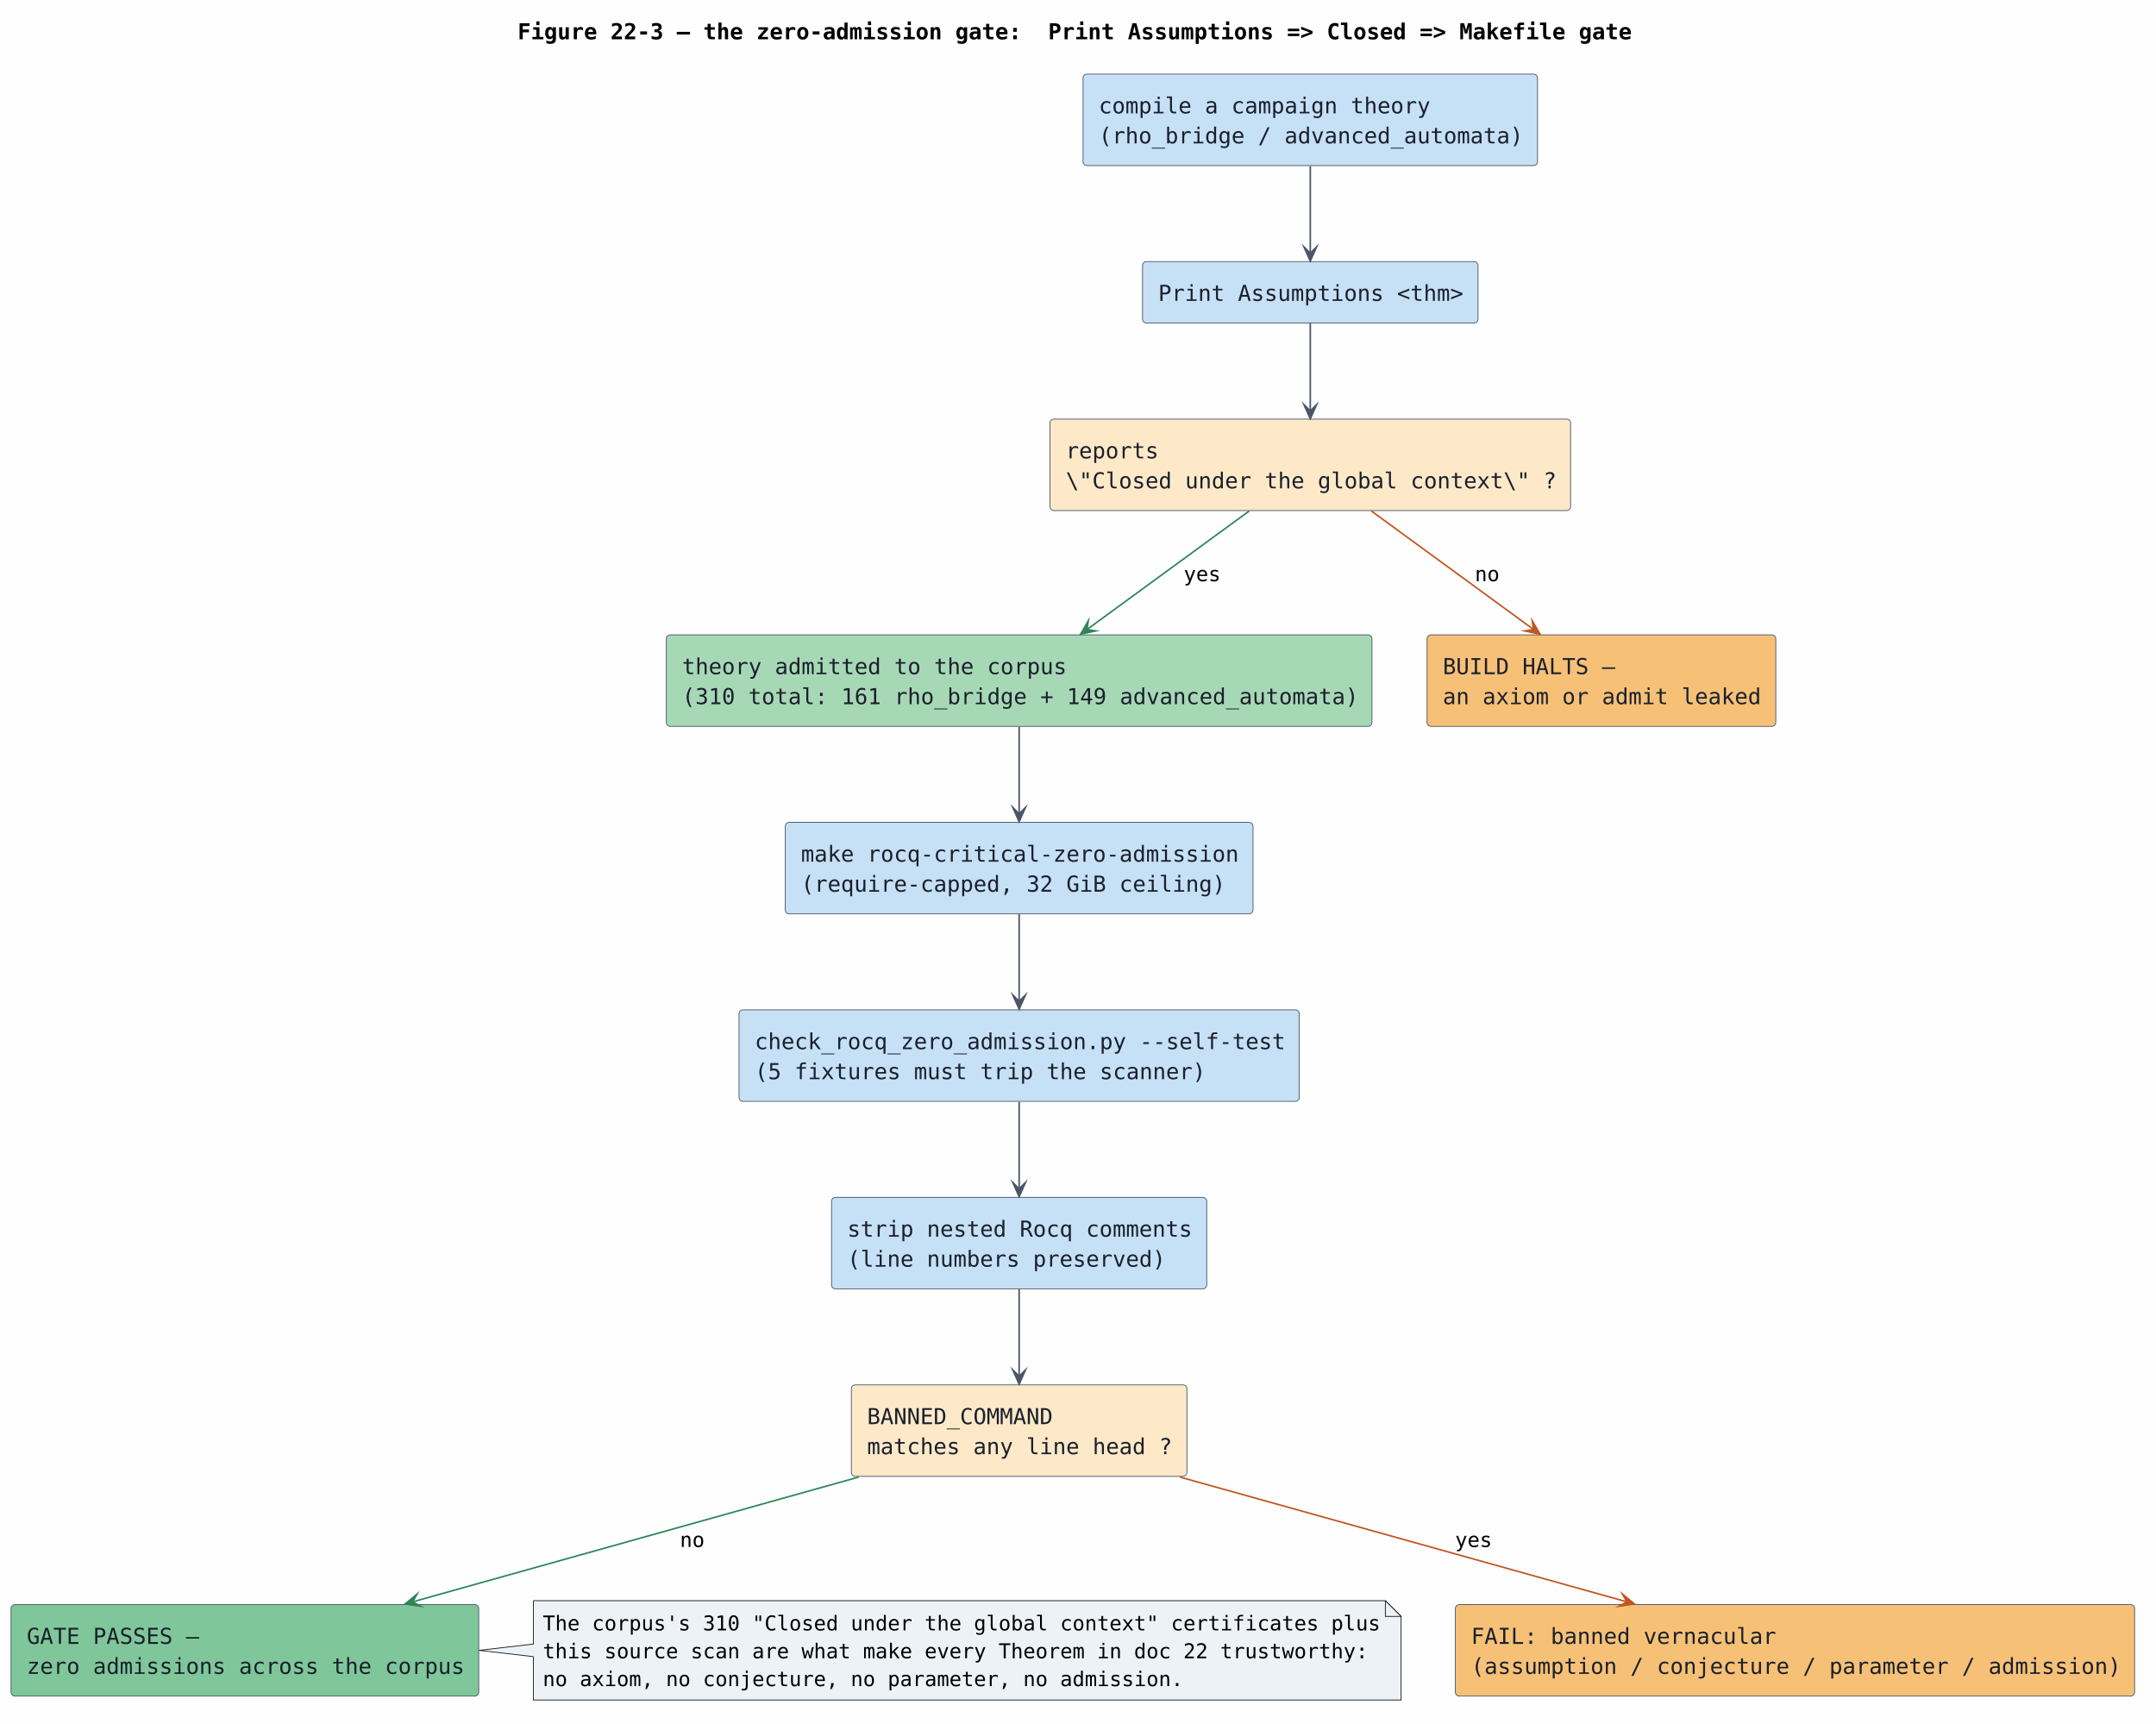
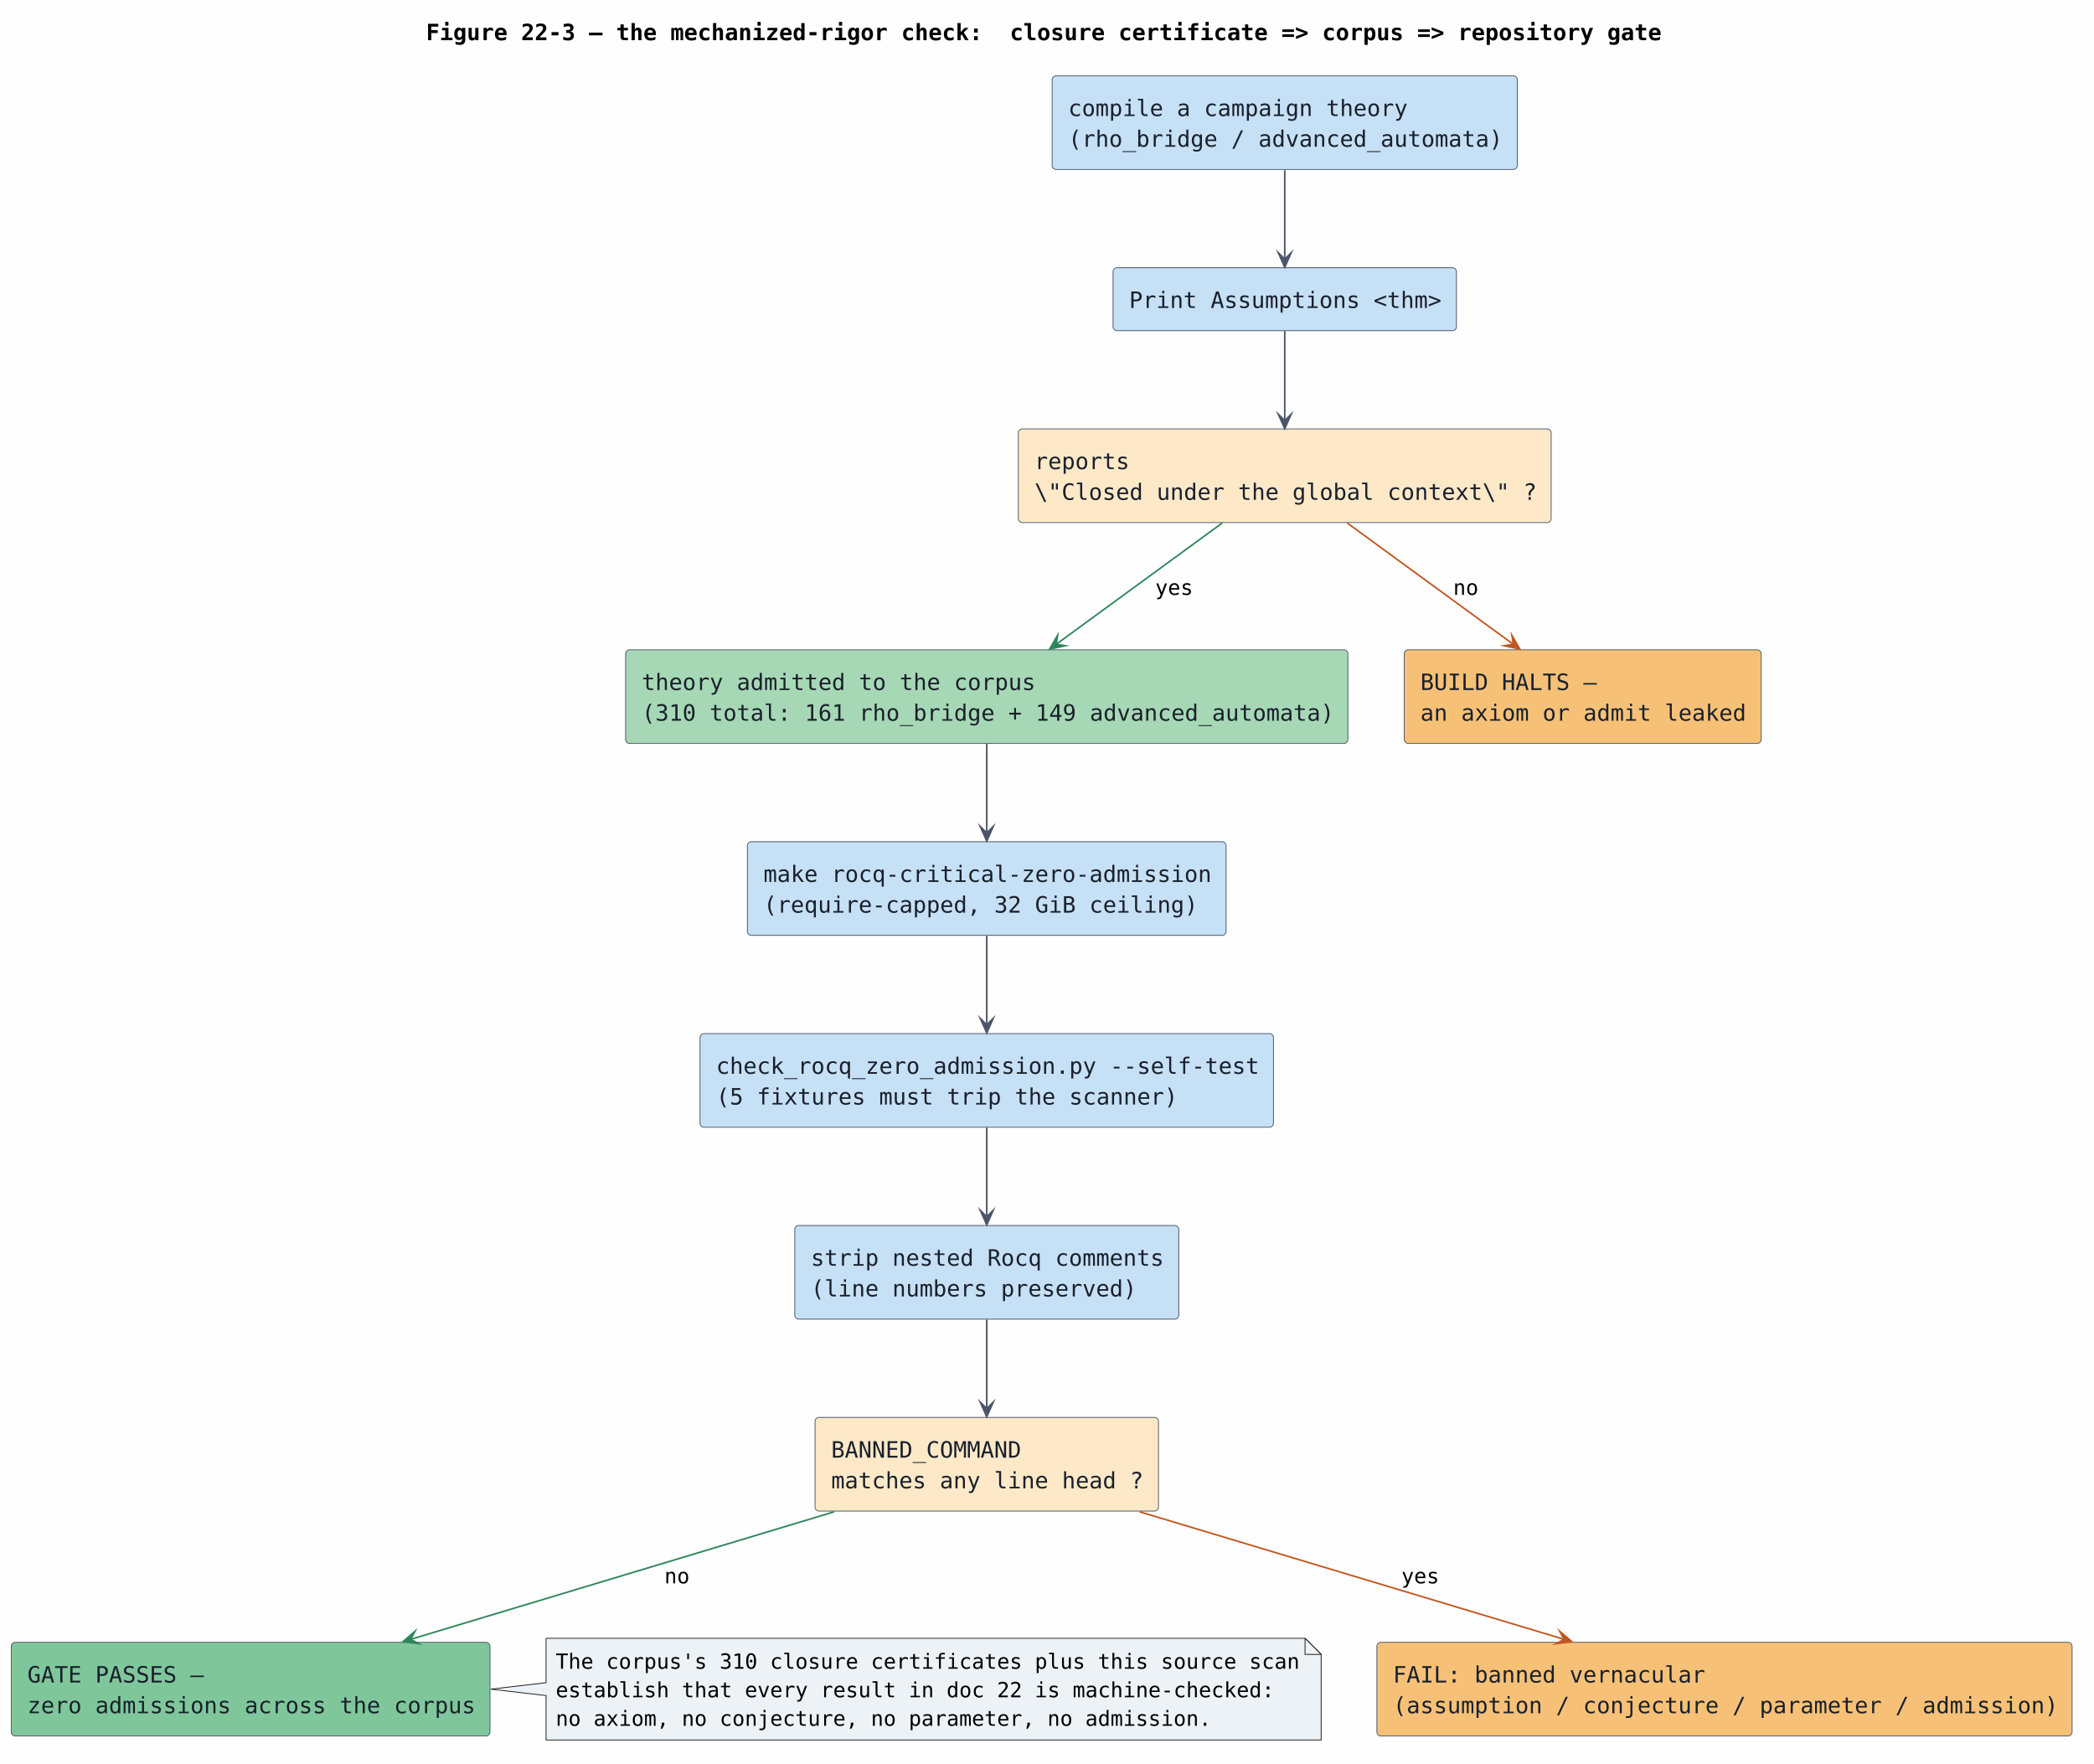
- <svg xmlns="http://www.w3.org/2000/svg" contentStyleType="text/css" data-diagram-type="DESCRIPTION" height="1095px" preserveAspectRatio="none" style="width:1370px;height:1095px;background:#FEFEFE;" version="1.1" viewBox="0 0 1370 1095" width="1370px" zoomAndPan="magnify">
+ <svg xmlns="http://www.w3.org/2000/svg" contentStyleType="text/css" data-diagram-type="DESCRIPTION" height="1095px" preserveAspectRatio="none" style="width:1300px;height:1095px;background:#FEFEFE;" version="1.1" viewBox="0 0 1300 1095" width="1300px" zoomAndPan="magnify">
  <defs />
  <g>
-     <rect fill="#FEFEFE" height="1095" style="stroke:none;stroke-width:1;" width="1370" x="0" y="0" />
+     <rect fill="#FEFEFE" height="1095" style="stroke:none;stroke-width:1;" width="1300" x="0" y="0" />
    <g class="title" data-source-line="15">
-       <text fill="#000000" font-family="monospace" font-size="14" font-weight="700" lengthAdjust="spacing" textLength="705.597" x="328.901" y="24.966">Figure 22-3 — the zero-admission gate:  Print Assumptions =&gt; Closed =&gt; Makefile gate</text>
+       <text fill="#000000" font-family="monospace" font-size="14" font-weight="700" lengthAdjust="spacing" textLength="764.397" x="264.501" y="24.966">Figure 22-3 — the mechanized-rigor check:  closure certificate =&gt; corpus =&gt; repository gate</text>
    </g>
    <g class="entity" data-qualified-name="COMPILE" data-source-line="17" id="ent0001">
-       <rect fill="#C6E0F5" height="58.136" rx="2.5" ry="2.5" style="stroke:#4A5568;stroke-width:0.5;" width="288.799" x="688.2" y="47.068" />
-       <text fill="#1A202C" font-family="monospace" font-size="14" lengthAdjust="spacing" textLength="209.999" x="698.2" y="72.034">compile a campaign theory</text>
-       <text fill="#1A202C" font-family="monospace" font-size="14" lengthAdjust="spacing" textLength="268.799" x="698.2" y="91.102">(rho_bridge / advanced_automata)</text>
+       <rect fill="#C6E0F5" height="58.136" rx="2.5" ry="2.5" style="stroke:#4A5568;stroke-width:0.5;" width="288.799" x="653.2" y="47.068" />
+       <text fill="#1A202C" font-family="monospace" font-size="14" lengthAdjust="spacing" textLength="209.999" x="663.2" y="72.034">compile a campaign theory</text>
+       <text fill="#1A202C" font-family="monospace" font-size="14" lengthAdjust="spacing" textLength="268.799" x="663.2" y="91.102">(rho_bridge / advanced_automata)</text>
    </g>
    <g class="entity" data-qualified-name="PRINT" data-source-line="18" id="ent0002">
-       <rect fill="#C6E0F5" height="39.068" rx="2.5" ry="2.5" style="stroke:#4A5568;stroke-width:0.5;" width="213.199" x="726" y="166.208" />
-       <text fill="#1A202C" font-family="monospace" font-size="14" lengthAdjust="spacing" textLength="193.199" x="736" y="191.174">Print Assumptions &lt;thm&gt;</text>
+       <rect fill="#C6E0F5" height="39.068" rx="2.5" ry="2.5" style="stroke:#4A5568;stroke-width:0.5;" width="213.199" x="691" y="166.208" />
+       <text fill="#1A202C" font-family="monospace" font-size="14" lengthAdjust="spacing" textLength="193.199" x="701" y="191.174">Print Assumptions &lt;thm&gt;</text>
    </g>
    <g class="entity" data-qualified-name="CLOSED" data-source-line="19" id="ent0003">
-       <rect fill="#FDE9C8" height="58.136" rx="2.5" ry="2.5" style="stroke:#4A5568;stroke-width:0.5;" width="330.799" x="667.2" y="266.278" />
-       <text fill="#1A202C" font-family="monospace" font-size="14" lengthAdjust="spacing" textLength="58.8" x="677.2" y="291.244">reports</text>
-       <text fill="#1A202C" font-family="monospace" font-size="14" lengthAdjust="spacing" textLength="310.799" x="677.2" y="310.312">\"Closed under the global context\" ?</text>
+       <rect fill="#FDE9C8" height="58.136" rx="2.5" ry="2.5" style="stroke:#4A5568;stroke-width:0.5;" width="330.799" x="632.2" y="266.278" />
+       <text fill="#1A202C" font-family="monospace" font-size="14" lengthAdjust="spacing" textLength="58.8" x="642.2" y="291.244">reports</text>
+       <text fill="#1A202C" font-family="monospace" font-size="14" lengthAdjust="spacing" textLength="310.799" x="642.2" y="310.312">\"Closed under the global context\" ?</text>
    </g>
    <g class="entity" data-qualified-name="CORPUS" data-source-line="20" id="ent0004">
-       <rect fill="#A7D8B6" height="58.136" rx="2.5" ry="2.5" style="stroke:#4A5568;stroke-width:0.5;" width="448.398" x="423.4" y="403.408" />
-       <text fill="#1A202C" font-family="monospace" font-size="14" lengthAdjust="spacing" textLength="243.599" x="433.4" y="428.374">theory admitted to the corpus</text>
-       <text fill="#1A202C" font-family="monospace" font-size="14" lengthAdjust="spacing" textLength="428.398" x="433.4" y="447.442">(310 total: 161 rho_bridge + 149 advanced_automata)</text>
+       <rect fill="#A7D8B6" height="58.136" rx="2.5" ry="2.5" style="stroke:#4A5568;stroke-width:0.5;" width="448.398" x="388.4" y="403.408" />
+       <text fill="#1A202C" font-family="monospace" font-size="14" lengthAdjust="spacing" textLength="243.599" x="398.4" y="428.374">theory admitted to the corpus</text>
+       <text fill="#1A202C" font-family="monospace" font-size="14" lengthAdjust="spacing" textLength="428.398" x="398.4" y="447.442">(310 total: 161 rho_bridge + 149 advanced_automata)</text>
    </g>
    <g class="entity" data-qualified-name="HALT1" data-source-line="21" id="ent0005">
-       <rect fill="#F6C177" height="58.136" rx="2.5" ry="2.5" style="stroke:#4A5568;stroke-width:0.5;" width="221.599" x="906.8" y="403.408" />
-       <text fill="#1A202C" font-family="monospace" font-size="14" lengthAdjust="spacing" textLength="109.2" x="916.8" y="428.374">BUILD HALTS —</text>
-       <text fill="#1A202C" font-family="monospace" font-size="14" lengthAdjust="spacing" textLength="201.599" x="916.8" y="447.442">an axiom or admit leaked</text>
+       <rect fill="#F6C177" height="58.136" rx="2.5" ry="2.5" style="stroke:#4A5568;stroke-width:0.5;" width="221.599" x="871.8" y="403.408" />
+       <text fill="#1A202C" font-family="monospace" font-size="14" lengthAdjust="spacing" textLength="109.2" x="881.8" y="428.374">BUILD HALTS —</text>
+       <text fill="#1A202C" font-family="monospace" font-size="14" lengthAdjust="spacing" textLength="201.599" x="881.8" y="447.442">an axiom or admit leaked</text>
    </g>
    <g class="entity" data-qualified-name="MAKE" data-source-line="23" id="ent0006">
-       <rect fill="#C6E0F5" height="58.136" rx="2.5" ry="2.5" style="stroke:#4A5568;stroke-width:0.5;" width="297.199" x="499" y="522.548" />
-       <text fill="#1A202C" font-family="monospace" font-size="14" lengthAdjust="spacing" textLength="277.199" x="509" y="547.514">make rocq-critical-zero-admission</text>
-       <text fill="#1A202C" font-family="monospace" font-size="14" lengthAdjust="spacing" textLength="268.799" x="509" y="566.582">(require-capped, 32 GiB ceiling)</text>
+       <rect fill="#C6E0F5" height="58.136" rx="2.5" ry="2.5" style="stroke:#4A5568;stroke-width:0.5;" width="297.199" x="464" y="522.548" />
+       <text fill="#1A202C" font-family="monospace" font-size="14" lengthAdjust="spacing" textLength="277.199" x="474" y="547.514">make rocq-critical-zero-admission</text>
+       <text fill="#1A202C" font-family="monospace" font-size="14" lengthAdjust="spacing" textLength="268.799" x="474" y="566.582">(require-capped, 32 GiB ceiling)</text>
    </g>
    <g class="entity" data-qualified-name="SELFTEST" data-source-line="24" id="ent0007">
-       <rect fill="#C6E0F5" height="58.136" rx="2.5" ry="2.5" style="stroke:#4A5568;stroke-width:0.5;" width="355.998" x="469.6" y="641.678" />
-       <text fill="#1A202C" font-family="monospace" font-size="14" lengthAdjust="spacing" textLength="335.998" x="479.6" y="666.644">check_rocq_zero_admission.py --self-test</text>
-       <text fill="#1A202C" font-family="monospace" font-size="14" lengthAdjust="spacing" textLength="285.599" x="479.6" y="685.712">(5 fixtures must trip the scanner)</text>
+       <rect fill="#C6E0F5" height="58.136" rx="2.5" ry="2.5" style="stroke:#4A5568;stroke-width:0.5;" width="355.998" x="434.6" y="641.678" />
+       <text fill="#1A202C" font-family="monospace" font-size="14" lengthAdjust="spacing" textLength="335.998" x="444.6" y="666.644">check_rocq_zero_admission.py --self-test</text>
+       <text fill="#1A202C" font-family="monospace" font-size="14" lengthAdjust="spacing" textLength="285.599" x="444.6" y="685.712">(5 fixtures must trip the scanner)</text>
    </g>
    <g class="entity" data-qualified-name="STRIP" data-source-line="25" id="ent0008">
-       <rect fill="#C6E0F5" height="58.136" rx="2.5" ry="2.5" style="stroke:#4A5568;stroke-width:0.5;" width="238.399" x="528.4" y="760.818" />
-       <text fill="#1A202C" font-family="monospace" font-size="14" lengthAdjust="spacing" textLength="218.399" x="538.4" y="785.784">strip nested Rocq comments</text>
-       <text fill="#1A202C" font-family="monospace" font-size="14" lengthAdjust="spacing" textLength="201.599" x="538.4" y="804.852">(line numbers preserved)</text>
+       <rect fill="#C6E0F5" height="58.136" rx="2.5" ry="2.5" style="stroke:#4A5568;stroke-width:0.5;" width="238.399" x="493.4" y="760.818" />
+       <text fill="#1A202C" font-family="monospace" font-size="14" lengthAdjust="spacing" textLength="218.399" x="503.4" y="785.784">strip nested Rocq comments</text>
+       <text fill="#1A202C" font-family="monospace" font-size="14" lengthAdjust="spacing" textLength="201.599" x="503.4" y="804.852">(line numbers preserved)</text>
    </g>
    <g class="entity" data-qualified-name="BANNED" data-source-line="26" id="ent0009">
-       <rect fill="#FDE9C8" height="58.136" rx="2.5" ry="2.5" style="stroke:#4A5568;stroke-width:0.5;" width="213.199" x="541" y="879.958" />
-       <text fill="#1A202C" font-family="monospace" font-size="14" lengthAdjust="spacing" textLength="117.6" x="551" y="904.924">BANNED_COMMAND</text>
-       <text fill="#1A202C" font-family="monospace" font-size="14" lengthAdjust="spacing" textLength="193.199" x="551" y="923.992">matches any line head ?</text>
+       <rect fill="#FDE9C8" height="58.136" rx="2.5" ry="2.5" style="stroke:#4A5568;stroke-width:0.5;" width="213.199" x="506" y="879.958" />
+       <text fill="#1A202C" font-family="monospace" font-size="14" lengthAdjust="spacing" textLength="117.6" x="516" y="904.924">BANNED_COMMAND</text>
+       <text fill="#1A202C" font-family="monospace" font-size="14" lengthAdjust="spacing" textLength="193.199" x="516" y="923.992">matches any line head ?</text>
    </g>
    <g class="entity" data-qualified-name="FAIL" data-source-line="27" id="ent0010">
-       <rect fill="#F6C177" height="58.136" rx="2.5" ry="2.5" style="stroke:#4A5568;stroke-width:0.5;" width="431.598" x="924.8" y="1019.578" />
-       <text fill="#1A202C" font-family="monospace" font-size="14" lengthAdjust="spacing" textLength="193.199" x="934.8" y="1044.544">FAIL: banned vernacular</text>
-       <text fill="#1A202C" font-family="monospace" font-size="14" lengthAdjust="spacing" textLength="411.598" x="934.8" y="1063.612">(assumption / conjecture / parameter / admission)</text>
+       <rect fill="#F6C177" height="58.136" rx="2.5" ry="2.5" style="stroke:#4A5568;stroke-width:0.5;" width="431.598" x="854.8" y="1019.578" />
+       <text fill="#1A202C" font-family="monospace" font-size="14" lengthAdjust="spacing" textLength="193.199" x="864.8" y="1044.544">FAIL: banned vernacular</text>
+       <text fill="#1A202C" font-family="monospace" font-size="14" lengthAdjust="spacing" textLength="411.598" x="864.8" y="1063.612">(assumption / conjecture / parameter / admission)</text>
    </g>
    <g class="entity" data-qualified-name="PASS" data-source-line="28" id="ent0011">
      <rect fill="#7FC79B" height="58.136" rx="2.5" ry="2.5" style="stroke:#4A5568;stroke-width:0.5;" width="297.199" x="7" y="1019.578" />
      <text fill="#1A202C" font-family="monospace" font-size="14" lengthAdjust="spacing" textLength="109.2" x="17" y="1044.544">GATE PASSES —</text>
      <text fill="#1A202C" font-family="monospace" font-size="14" lengthAdjust="spacing" textLength="277.199" x="17" y="1063.612">zero admissions across the corpus</text>
    </g>
    <g class="entity" data-qualified-name="GMN22" data-source-line="42" id="ent0023">
-       <path d="M338.9,1017.088 L338.9,1044.648 L304.42,1048.648 L338.9,1052.648 L338.9,1080.206 A0,0 0 0 0 338.9,1080.206 L890.3,1080.206 A0,0 0 0 0 890.3,1080.206 L890.3,1027.088 L880.3,1017.088 L338.9,1017.088 A0,0 0 0 0 338.9,1017.088" fill="#EDF2F7" style="stroke:#181818;stroke-width:0.5;" />
-       <path d="M880.3,1017.088 L880.3,1027.088 L890.3,1027.088 L880.3,1017.088" fill="#EDF2F7" style="stroke:#181818;stroke-width:0.5;" />
-       <text fill="#000000" font-family="monospace" font-size="13" lengthAdjust="spacing" textLength="530.4" x="344.9" y="1035.985">The corpus's 310 "Closed under the global context" certificates plus</text>
-       <text fill="#000000" font-family="monospace" font-size="13" lengthAdjust="spacing" textLength="522.6" x="344.9" y="1053.691">this source scan are what make every Theorem in doc 22 trustworthy:</text>
-       <text fill="#000000" font-family="monospace" font-size="13" lengthAdjust="spacing" textLength="405.6" x="344.9" y="1071.397">no axiom, no conjecture, no parameter, no admission.</text>
+       <path d="M339,1017.088 L339,1044.648 L304.66,1048.648 L339,1052.648 L339,1080.206 A0,0 0 0 0 339,1080.206 L820.2,1080.206 A0,0 0 0 0 820.2,1080.206 L820.2,1027.088 L810.2,1017.088 L339,1017.088 A0,0 0 0 0 339,1017.088" fill="#EDF2F7" style="stroke:#181818;stroke-width:0.5;" />
+       <path d="M810.2,1017.088 L810.2,1027.088 L820.2,1027.088 L810.2,1017.088" fill="#EDF2F7" style="stroke:#181818;stroke-width:0.5;" />
+       <text fill="#000000" font-family="monospace" font-size="13" lengthAdjust="spacing" textLength="460.2" x="345" y="1035.985">The corpus's 310 closure certificates plus this source scan</text>
+       <text fill="#000000" font-family="monospace" font-size="13" lengthAdjust="spacing" textLength="444.6" x="345" y="1053.691">establish that every result in doc 22 is machine-checked:</text>
+       <text fill="#000000" font-family="monospace" font-size="13" lengthAdjust="spacing" textLength="405.6" x="345" y="1071.397">no axiom, no conjecture, no parameter, no admission.</text>
    </g>
    <g class="link" data-entity-1="ent0001" data-entity-2="ent0002" data-link-type="dependency" data-source-line="30" id="lnk12">
-       <path d="M832.6,105.688 C832.6,124.748 832.6,144.258 832.6,160.898" fill="none" id="COMPILE-to-PRINT" style="stroke:#4A5568;stroke-width:1;" />
-       <polygon fill="#4A5568" points="832.6,165.898,836.6,156.898,832.6,160.898,828.6,156.898,832.6,165.898" style="stroke:#4A5568;stroke-width:1;stroke-linejoin:miter;stroke-miterlimit:10;" />
+       <path d="M797.6,105.688 C797.6,124.748 797.6,144.258 797.6,160.898" fill="none" id="COMPILE-to-PRINT" style="stroke:#4A5568;stroke-width:1;" />
+       <polygon fill="#4A5568" points="797.6,165.898,801.6,156.898,797.6,160.898,793.6,156.898,797.6,165.898" style="stroke:#4A5568;stroke-width:1;stroke-linejoin:miter;stroke-miterlimit:10;" />
    </g>
    <g class="link" data-entity-1="ent0002" data-entity-2="ent0003" data-link-type="dependency" data-source-line="31" id="lnk13">
-       <path d="M832.6,205.488 C832.6,222.218 832.6,241.978 832.6,261.118" fill="none" id="PRINT-to-CLOSED" style="stroke:#4A5568;stroke-width:1;" />
-       <polygon fill="#4A5568" points="832.6,266.118,836.6,257.118,832.6,261.118,828.6,257.118,832.6,266.118" style="stroke:#4A5568;stroke-width:1;stroke-linejoin:miter;stroke-miterlimit:10;" />
+       <path d="M797.6,205.488 C797.6,222.218 797.6,241.978 797.6,261.118" fill="none" id="PRINT-to-CLOSED" style="stroke:#4A5568;stroke-width:1;" />
+       <polygon fill="#4A5568" points="797.6,266.118,801.6,257.118,797.6,261.118,793.6,257.118,797.6,266.118" style="stroke:#4A5568;stroke-width:1;stroke-linejoin:miter;stroke-miterlimit:10;" />
    </g>
    <g class="link" data-entity-1="ent0003" data-entity-2="ent0004" data-link-type="dependency" data-source-line="32" id="lnk14">
-       <path d="M793.82,324.668 C762.35,347.658 722.227,376.969 690.688,400.009" fill="none" id="CLOSED-to-CORPUS" style="stroke:#2F855A;stroke-width:1;" />
-       <polygon fill="#2F855A" points="686.65,402.958,696.277,400.879,690.688,400.009,691.558,394.419,686.65,402.958" style="stroke:#2F855A;stroke-width:1;stroke-linejoin:miter;stroke-miterlimit:10;" />
-       <text fill="#000000" font-family="monospace" font-size="13" lengthAdjust="spacing" textLength="23.4" x="752.18" y="369.305">yes</text>
+       <path d="M758.82,324.668 C727.35,347.658 687.227,376.969 655.688,400.009" fill="none" id="CLOSED-to-CORPUS" style="stroke:#2F855A;stroke-width:1;" />
+       <polygon fill="#2F855A" points="651.65,402.958,661.277,400.879,655.688,400.009,656.558,394.419,651.65,402.958" style="stroke:#2F855A;stroke-width:1;stroke-linejoin:miter;stroke-miterlimit:10;" />
+       <text fill="#000000" font-family="monospace" font-size="13" lengthAdjust="spacing" textLength="23.4" x="717.18" y="369.305">yes</text>
    </g>
    <g class="link" data-entity-1="ent0003" data-entity-2="ent0005" data-link-type="dependency" data-source-line="33" id="lnk15">
-       <path d="M871.38,324.668 C902.85,347.658 942.972,376.969 974.513,400.009" fill="none" id="CLOSED-to-HALT1" style="stroke:#C05621;stroke-width:1;" />
-       <polygon fill="#C05621" points="978.55,402.958,973.642,394.419,974.513,400.009,968.923,400.879,978.55,402.958" style="stroke:#C05621;stroke-width:1;stroke-linejoin:miter;stroke-miterlimit:10;" />
-       <text fill="#000000" font-family="monospace" font-size="13" lengthAdjust="spacing" textLength="15.6" x="937.18" y="369.305">no</text>
+       <path d="M836.38,324.668 C867.85,347.658 907.972,376.969 939.513,400.009" fill="none" id="CLOSED-to-HALT1" style="stroke:#C05621;stroke-width:1;" />
+       <polygon fill="#C05621" points="943.55,402.958,938.642,394.419,939.513,400.009,933.923,400.879,943.55,402.958" style="stroke:#C05621;stroke-width:1;stroke-linejoin:miter;stroke-miterlimit:10;" />
+       <text fill="#000000" font-family="monospace" font-size="13" lengthAdjust="spacing" textLength="15.6" x="902.18" y="369.305">no</text>
    </g>
    <g class="link" data-entity-1="ent0004" data-entity-2="ent0006" data-link-type="dependency" data-source-line="34" id="lnk16">
-       <path d="M647.6,461.838 C647.6,480.118 647.6,498.808 647.6,517.118" fill="none" id="CORPUS-to-MAKE" style="stroke:#4A5568;stroke-width:1;" />
-       <polygon fill="#4A5568" points="647.6,522.118,651.6,513.118,647.6,517.118,643.6,513.118,647.6,522.118" style="stroke:#4A5568;stroke-width:1;stroke-linejoin:miter;stroke-miterlimit:10;" />
+       <path d="M612.6,461.838 C612.6,480.118 612.6,498.808 612.6,517.118" fill="none" id="CORPUS-to-MAKE" style="stroke:#4A5568;stroke-width:1;" />
+       <polygon fill="#4A5568" points="612.6,522.118,616.6,513.118,612.6,517.118,608.6,513.118,612.6,522.118" style="stroke:#4A5568;stroke-width:1;stroke-linejoin:miter;stroke-miterlimit:10;" />
    </g>
    <g class="link" data-entity-1="ent0006" data-entity-2="ent0007" data-link-type="dependency" data-source-line="35" id="lnk17">
-       <path d="M647.6,580.968 C647.6,599.248 647.6,617.938 647.6,636.248" fill="none" id="MAKE-to-SELFTEST" style="stroke:#4A5568;stroke-width:1;" />
-       <polygon fill="#4A5568" points="647.6,641.248,651.6,632.248,647.6,636.248,643.6,632.248,647.6,641.248" style="stroke:#4A5568;stroke-width:1;stroke-linejoin:miter;stroke-miterlimit:10;" />
+       <path d="M612.6,580.968 C612.6,599.248 612.6,617.938 612.6,636.248" fill="none" id="MAKE-to-SELFTEST" style="stroke:#4A5568;stroke-width:1;" />
+       <polygon fill="#4A5568" points="612.6,641.248,616.6,632.248,612.6,636.248,608.6,632.248,612.6,641.248" style="stroke:#4A5568;stroke-width:1;stroke-linejoin:miter;stroke-miterlimit:10;" />
    </g>
    <g class="link" data-entity-1="ent0007" data-entity-2="ent0008" data-link-type="dependency" data-source-line="36" id="lnk18">
-       <path d="M647.6,700.108 C647.6,718.388 647.6,737.078 647.6,755.388" fill="none" id="SELFTEST-to-STRIP" style="stroke:#4A5568;stroke-width:1;" />
-       <polygon fill="#4A5568" points="647.6,760.388,651.6,751.388,647.6,755.388,643.6,751.388,647.6,760.388" style="stroke:#4A5568;stroke-width:1;stroke-linejoin:miter;stroke-miterlimit:10;" />
+       <path d="M612.6,700.108 C612.6,718.388 612.6,737.078 612.6,755.388" fill="none" id="SELFTEST-to-STRIP" style="stroke:#4A5568;stroke-width:1;" />
+       <polygon fill="#4A5568" points="612.6,760.388,616.6,751.388,612.6,755.388,608.6,751.388,612.6,760.388" style="stroke:#4A5568;stroke-width:1;stroke-linejoin:miter;stroke-miterlimit:10;" />
    </g>
    <g class="link" data-entity-1="ent0008" data-entity-2="ent0009" data-link-type="dependency" data-source-line="37" id="lnk19">
-       <path d="M647.6,819.238 C647.6,837.518 647.6,856.208 647.6,874.518" fill="none" id="STRIP-to-BANNED" style="stroke:#4A5568;stroke-width:1;" />
-       <polygon fill="#4A5568" points="647.6,879.518,651.6,870.518,647.6,874.518,643.6,870.518,647.6,879.518" style="stroke:#4A5568;stroke-width:1;stroke-linejoin:miter;stroke-miterlimit:10;" />
+       <path d="M612.6,819.238 C612.6,837.518 612.6,856.208 612.6,874.518" fill="none" id="STRIP-to-BANNED" style="stroke:#4A5568;stroke-width:1;" />
+       <polygon fill="#4A5568" points="612.6,879.518,616.6,870.518,612.6,874.518,608.6,870.518,612.6,879.518" style="stroke:#4A5568;stroke-width:1;stroke-linejoin:miter;stroke-miterlimit:10;" />
    </g>
    <g class="link" data-entity-1="ent0009" data-entity-2="ent0010" data-link-type="dependency" data-source-line="38" id="lnk20">
-       <path d="M749.75,938.538 C834.36,962.158 949.194,994.213 1033.764,1017.823" fill="none" id="BANNED-to-FAIL" style="stroke:#C05621;stroke-width:1;" />
-       <polygon fill="#C05621" points="1038.58,1019.168,1030.987,1012.895,1033.764,1017.823,1028.836,1020.601,1038.58,1019.168" style="stroke:#C05621;stroke-width:1;stroke-linejoin:miter;stroke-miterlimit:10;" />
-       <text fill="#000000" font-family="monospace" font-size="13" lengthAdjust="spacing" textLength="23.4" x="924.62" y="982.985">yes</text>
+       <path d="M707.5,938.538 C786.1,962.158 892.462,994.119 971.032,1017.729" fill="none" id="BANNED-to-FAIL" style="stroke:#C05621;stroke-width:1;" />
+       <polygon fill="#C05621" points="975.82,1019.168,968.352,1012.747,971.032,1017.729,966.05,1020.409,975.82,1019.168" style="stroke:#C05621;stroke-width:1;stroke-linejoin:miter;stroke-miterlimit:10;" />
+       <text fill="#000000" font-family="monospace" font-size="13" lengthAdjust="spacing" textLength="23.4" x="870.02" y="982.985">yes</text>
    </g>
    <g class="link" data-entity-1="ent0009" data-entity-2="ent0011" data-link-type="dependency" data-source-line="39" id="lnk21">
-       <path d="M545.66,938.538 C461.22,962.158 346.625,994.211 262.225,1017.821" fill="none" id="BANNED-to-PASS" style="stroke:#2F855A;stroke-width:1;" />
-       <polygon fill="#2F855A" points="257.41,1019.168,267.155,1020.596,262.225,1017.821,265,1012.891,257.41,1019.168" style="stroke:#2F855A;stroke-width:1;stroke-linejoin:miter;stroke-miterlimit:10;" />
-       <text fill="#000000" font-family="monospace" font-size="13" lengthAdjust="spacing" textLength="15.6" x="432.06" y="982.985">no</text>
+       <path d="M517.91,938.538 C439.48,962.158 333.358,994.116 254.958,1017.726" fill="none" id="BANNED-to-PASS" style="stroke:#2F855A;stroke-width:1;" />
+       <polygon fill="#2F855A" points="250.17,1019.168,259.941,1020.403,254.958,1017.726,257.634,1012.743,250.17,1019.168" style="stroke:#2F855A;stroke-width:1;stroke-linejoin:miter;stroke-miterlimit:10;" />
+       <text fill="#000000" font-family="monospace" font-size="13" lengthAdjust="spacing" textLength="15.6" x="412.46" y="982.985">no</text>
    </g>
  </g>
</svg>
